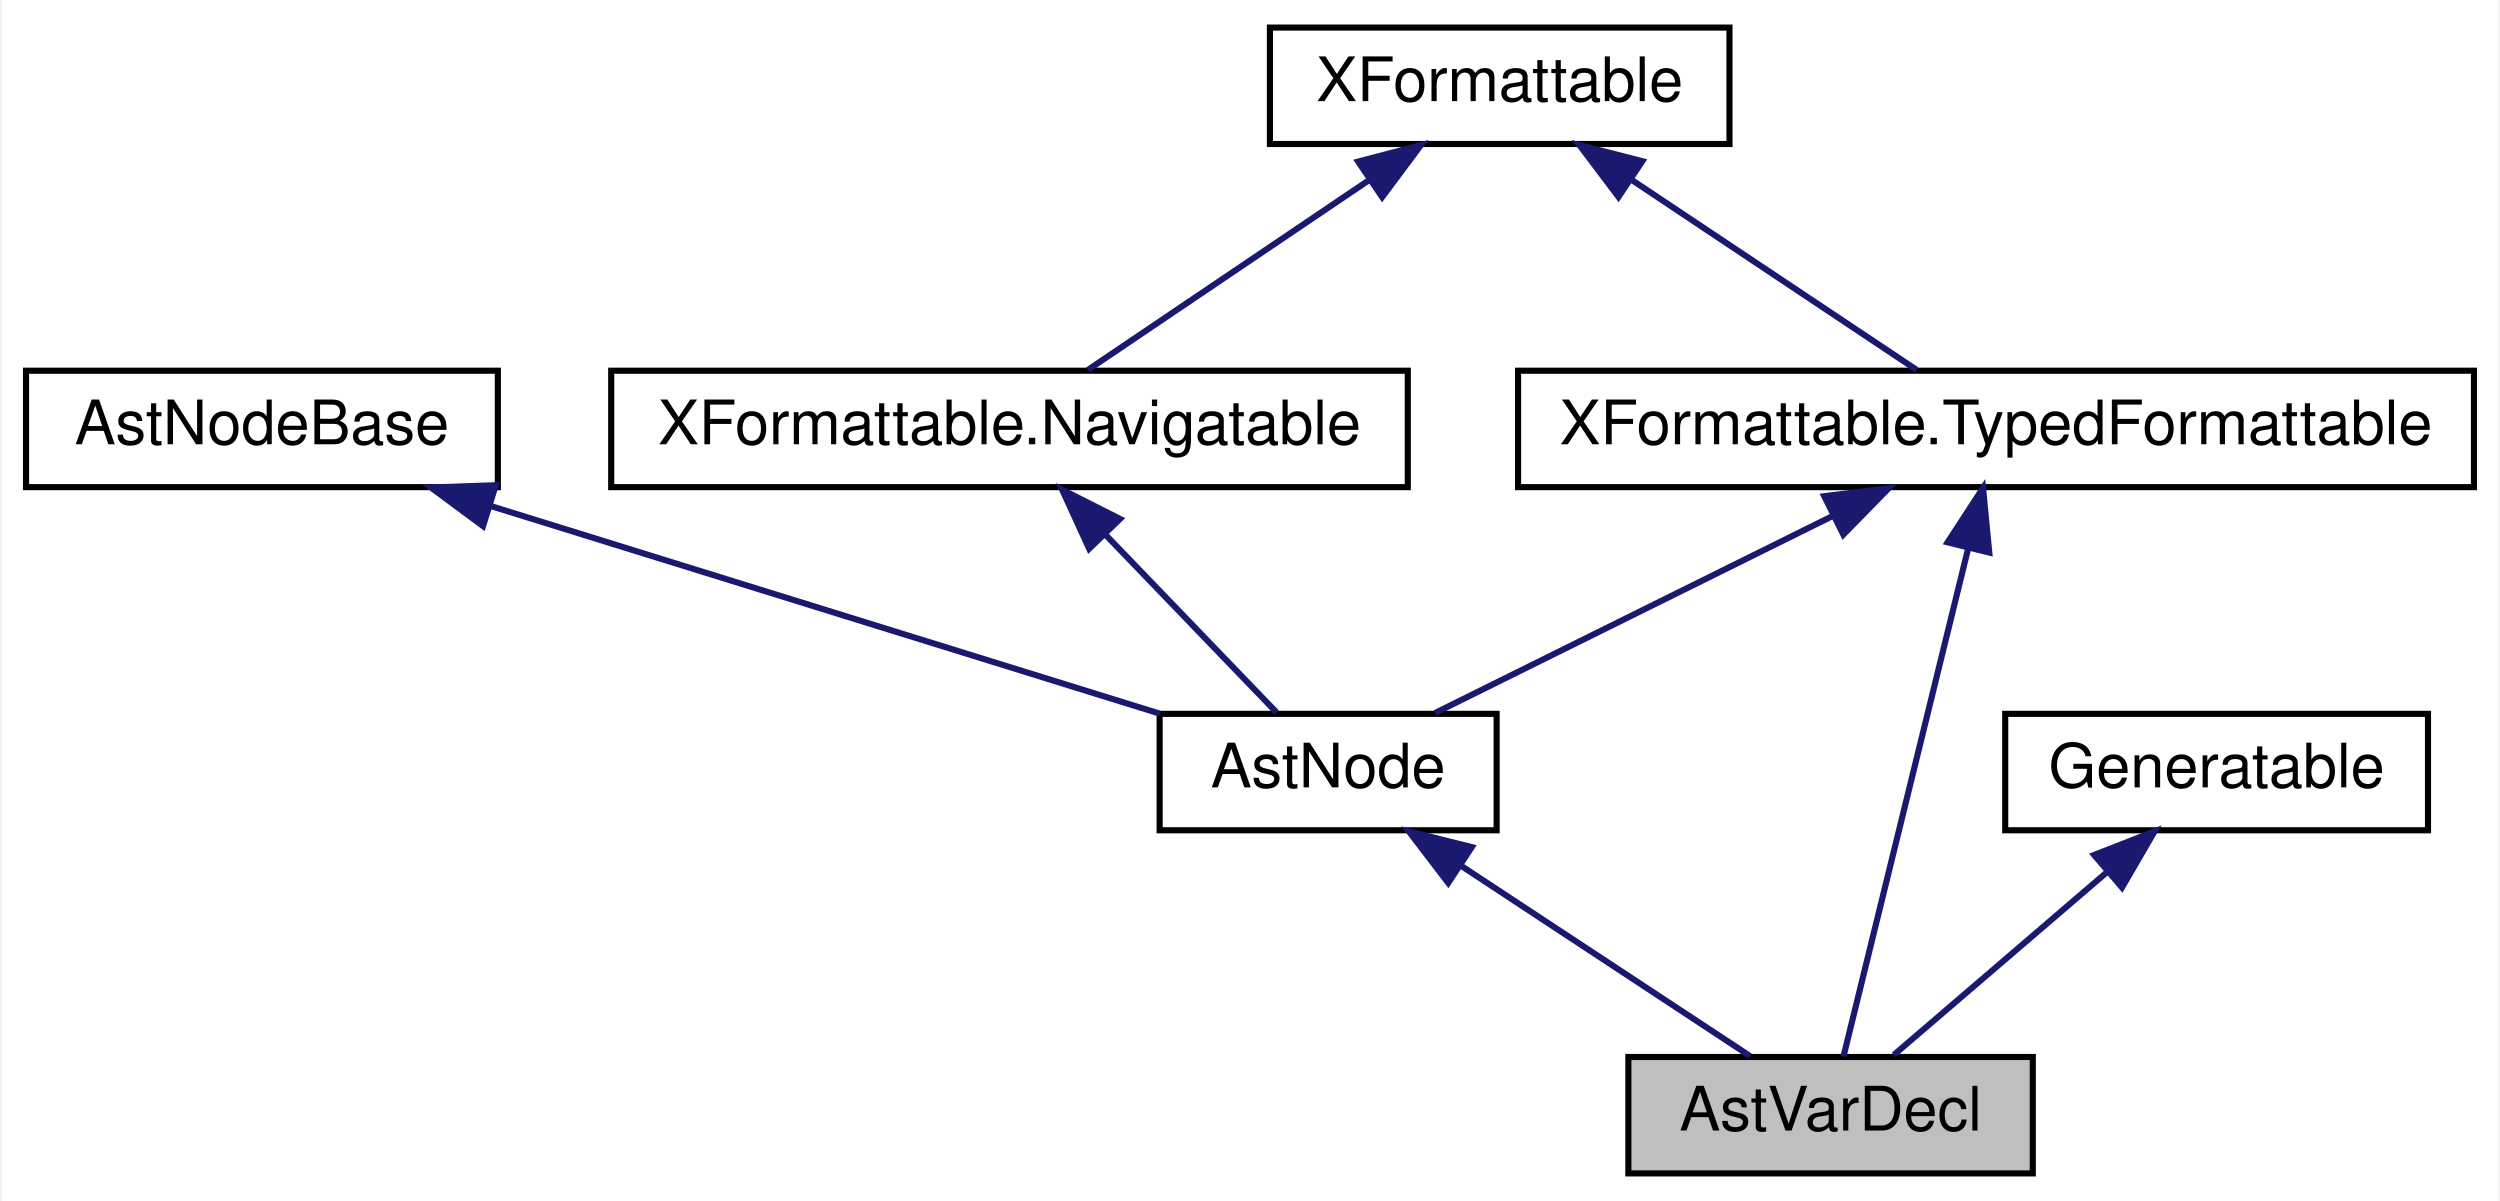
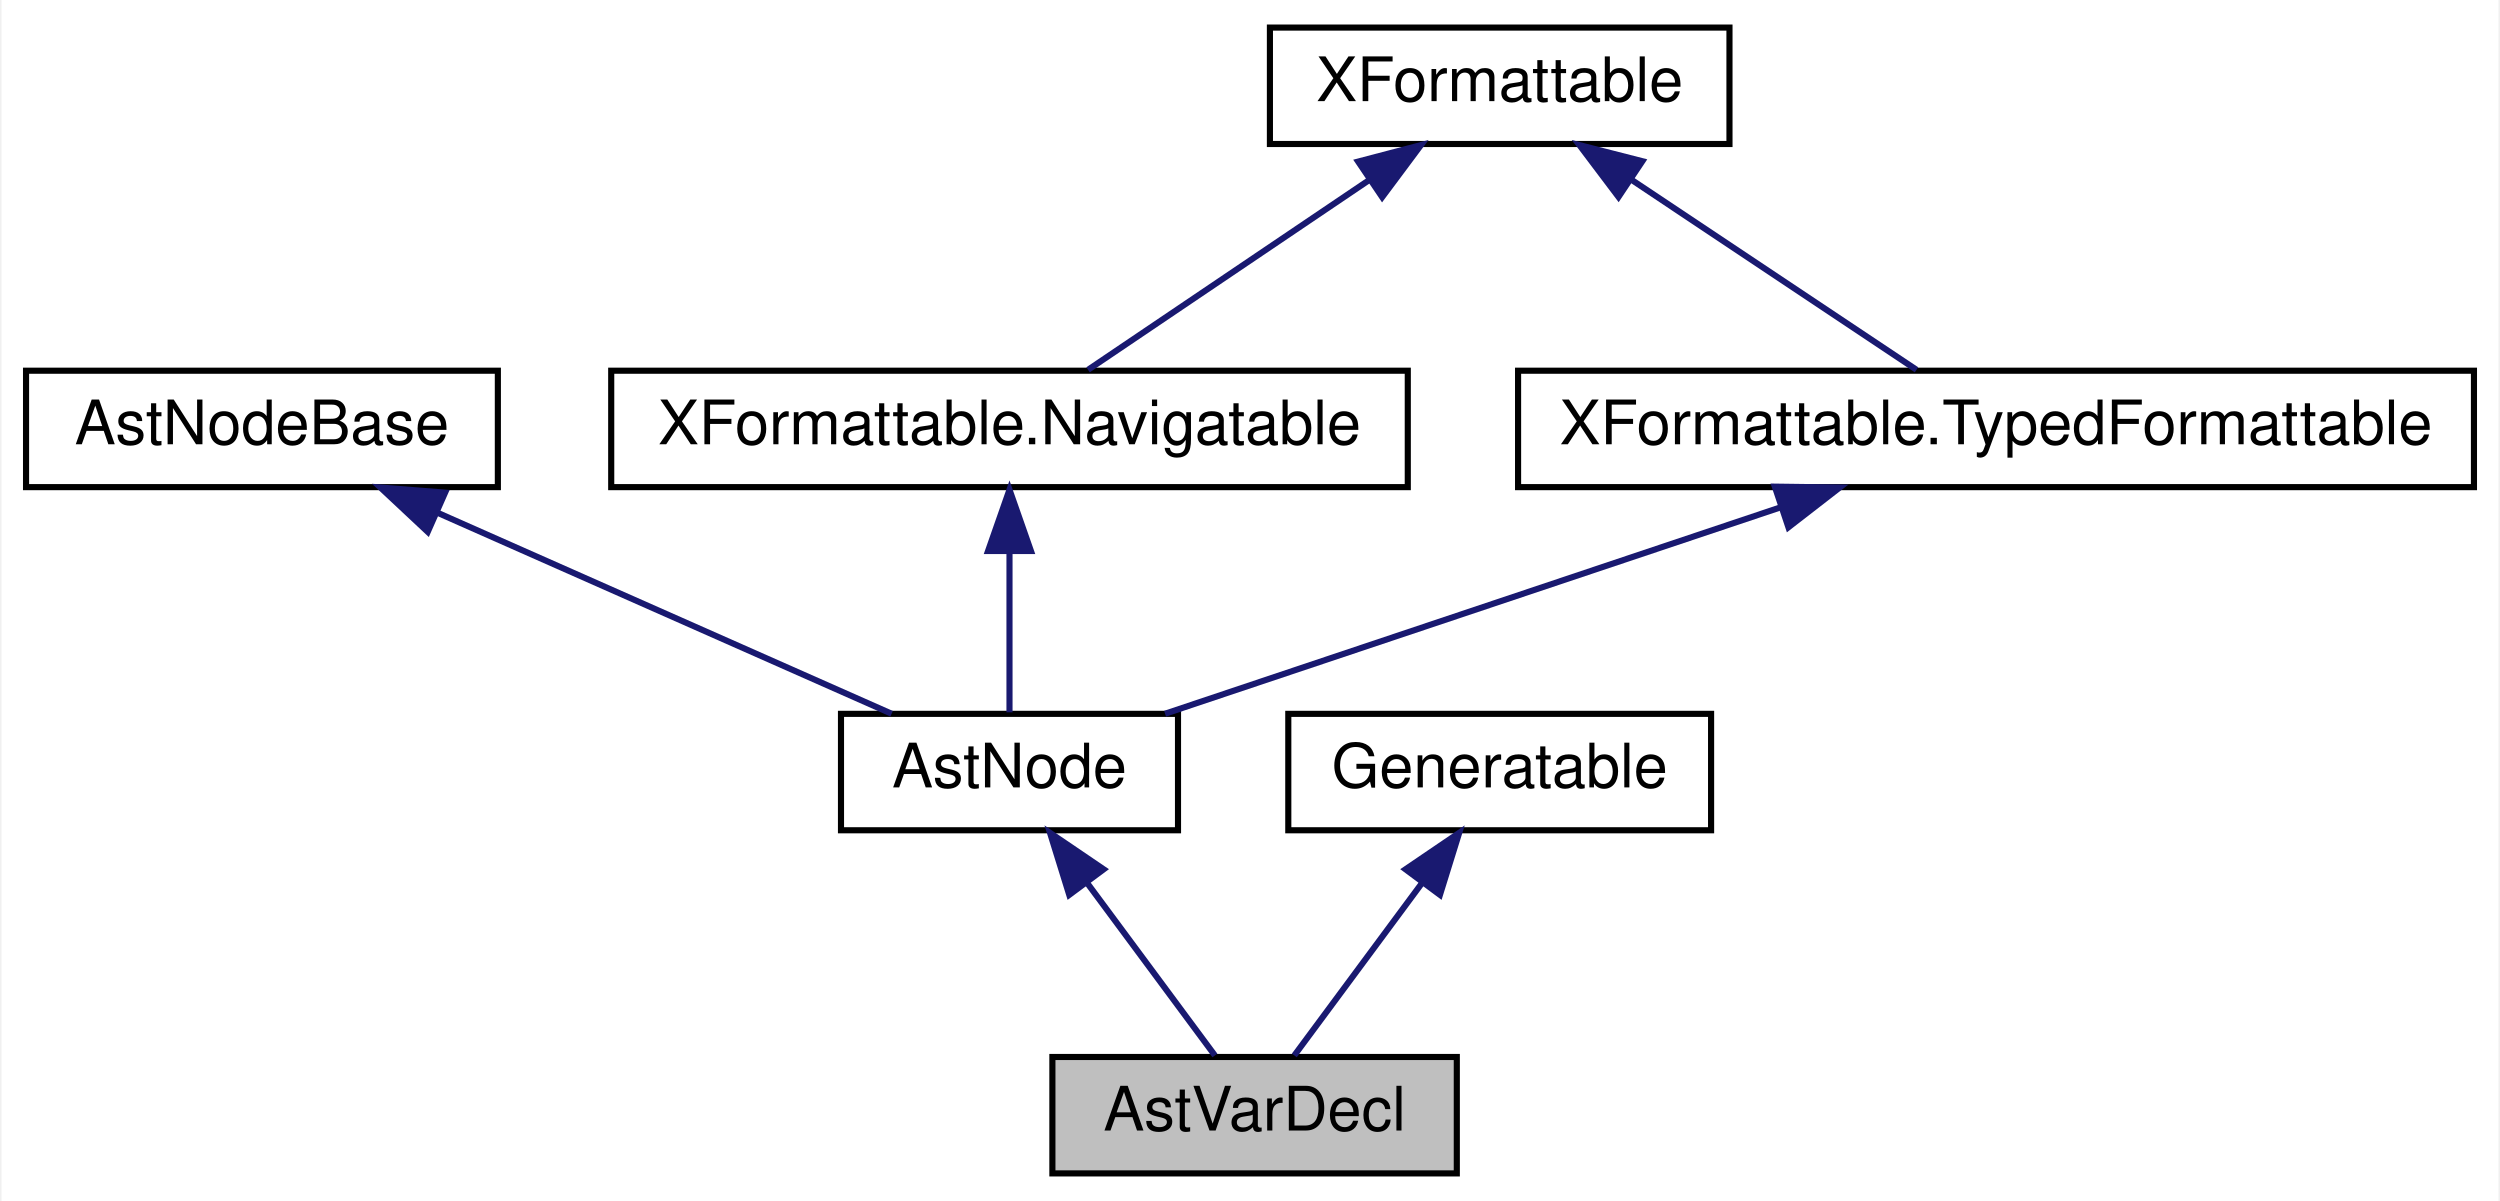
<svg xmlns="http://www.w3.org/2000/svg" xmlns:xlink="http://www.w3.org/1999/xlink" width="408pt" height="196pt" viewBox="0.00 0.00 407.50 196.00">
  <g id="graph0" class="graph" transform="scale(1 1) rotate(0) translate(4 192)">
    <polygon fill="white" stroke="transparent" points="-4,4 -4,-192 403.5,-192 403.5,4 -4,4" />
    <g id="node1" class="node">
      <g id="a_node1">
        <a xlink:title="値の読み出しオブジェクト．">
-           <polygon fill="#bfbfbf" stroke="black" points="261.5,-0.5 261.5,-19.5 327.5,-19.5 327.5,-0.5 261.5,-0.5" />
-           <text text-anchor="middle" x="294.5" y="-7.5" font-family="Helvetica,sans-Serif" font-size="10.00">AstVarDecl</text>
+           <polygon fill="#bfbfbf" stroke="black" points="167.5,-0.5 167.5,-19.5 233.5,-19.5 233.5,-0.5 167.5,-0.5" />
+           <text text-anchor="middle" x="200.5" y="-7.5" font-family="Helvetica,sans-Serif" font-size="10.00">AstVarDecl</text>
        </a>
      </g>
    </g>
    <g id="node2" class="node">
      <g id="a_node2">
        <a xlink:href="classast_1_1_ast_node.html" target="_top" xlink:title="タグなしの順アクセスの子供をもてる抽象構文木のノードのクラス。">
-           <polygon fill="white" stroke="black" points="185,-56.5 185,-75.5 240,-75.5 240,-56.5 185,-56.5" />
-           <text text-anchor="middle" x="212.5" y="-63.5" font-family="Helvetica,sans-Serif" font-size="10.00">AstNode</text>
+           <polygon fill="white" stroke="black" points="133,-56.5 133,-75.5 188,-75.5 188,-56.5 133,-56.5" />
+           <text text-anchor="middle" x="160.5" y="-63.5" font-family="Helvetica,sans-Serif" font-size="10.00">AstNode</text>
        </a>
      </g>
    </g>
    <g id="edge1" class="edge">
-       <path fill="none" stroke="midnightblue" d="M234.33,-50.62C249.31,-40.76 268.7,-27.99 281.36,-19.65" />
-       <polygon fill="midnightblue" stroke="midnightblue" points="232.1,-47.9 225.67,-56.32 235.95,-53.75 232.1,-47.9" />
+       <path fill="none" stroke="midnightblue" d="M173.2,-47.86C180.13,-38.5 188.41,-27.33 194.02,-19.75" />
+       <polygon fill="midnightblue" stroke="midnightblue" points="170.25,-45.96 167.11,-56.08 175.87,-50.13 170.25,-45.96" />
    </g>
    <g id="node3" class="node">
      <g id="a_node3">
        <a xlink:href="classast_1_1_ast_node_base.html" target="_top" xlink:title=" ">
          <polygon fill="white" stroke="black" points="0,-112.5 0,-131.5 77,-131.5 77,-112.5 0,-112.5" />
          <text text-anchor="middle" x="38.5" y="-119.5" font-family="Helvetica,sans-Serif" font-size="10.00">AstNodeBase</text>
        </a>
      </g>
    </g>
    <g id="edge2" class="edge">
-       <path fill="none" stroke="midnightblue" d="M75.76,-109.44C108.57,-99.26 155.58,-84.66 185.06,-75.52" />
-       <polygon fill="midnightblue" stroke="midnightblue" points="74.58,-106.14 66.07,-112.44 76.66,-112.82 74.58,-106.14" />
+       <path fill="none" stroke="midnightblue" d="M67.04,-108.37C89.89,-98.26 121.31,-84.35 141.26,-75.52" />
+       <polygon fill="midnightblue" stroke="midnightblue" points="65.56,-105.2 57.83,-112.44 68.39,-111.6 65.56,-105.2" />
    </g>
    <g id="node4" class="node">
      <g id="a_node4">
        <a xlink:href="interfaceformat_1_1_x_formattable_1_1_navigatable.html" target="_top" xlink:title="木構造の分岐ノードとして清書可能なオブジェクトのクラス">
          <polygon fill="white" stroke="black" points="95.5,-112.5 95.5,-131.5 225.5,-131.5 225.5,-112.5 95.5,-112.5" />
          <text text-anchor="middle" x="160.5" y="-119.5" font-family="Helvetica,sans-Serif" font-size="10.00">XFormattable.Navigatable</text>
        </a>
      </g>
    </g>
    <g id="edge3" class="edge">
-       <path fill="none" stroke="midnightblue" d="M176.18,-104.72C185.34,-95.2 196.55,-83.56 204.07,-75.75" />
-       <polygon fill="midnightblue" stroke="midnightblue" points="173.5,-102.45 169.09,-112.08 178.54,-107.31 173.5,-102.45" />
+       <path fill="none" stroke="midnightblue" d="M160.5,-101.8C160.5,-92.91 160.5,-82.78 160.5,-75.75" />
+       <polygon fill="midnightblue" stroke="midnightblue" points="157,-102.08 160.5,-112.08 164,-102.08 157,-102.08" />
    </g>
    <g id="node5" class="node">
      <g id="a_node5">
        <a xlink:href="interfaceformat_1_1_x_formattable.html" target="_top" xlink:title="入れ子フォーマット出力可能なオブジェクトのインタフェース。">
          <polygon fill="white" stroke="black" points="203,-168.5 203,-187.5 278,-187.5 278,-168.5 203,-168.5" />
          <text text-anchor="middle" x="240.5" y="-175.5" font-family="Helvetica,sans-Serif" font-size="10.00">XFormattable</text>
        </a>
      </g>
    </g>
    <g id="edge4" class="edge">
      <path fill="none" stroke="midnightblue" d="M219.2,-162.62C204.58,-152.76 185.67,-139.99 173.32,-131.65" />
      <polygon fill="midnightblue" stroke="midnightblue" points="217.4,-165.63 227.65,-168.32 221.32,-159.83 217.4,-165.63" />
    </g>
    <g id="node6" class="node">
      <g id="a_node6">
        <a xlink:href="interfaceformat_1_1_x_formattable_1_1_typed_formattable.html" target="_top" xlink:title="ノードの型情報をもつ書式出力可能なオブジェクトのインタフェース．">
          <polygon fill="white" stroke="black" points="243.5,-112.5 243.5,-131.5 399.5,-131.5 399.5,-112.5 243.5,-112.5" />
          <text text-anchor="middle" x="321.5" y="-119.5" font-family="Helvetica,sans-Serif" font-size="10.00">XFormattable.TypedFormattable</text>
        </a>
      </g>
    </g>
    <g id="edge6" class="edge">
      <path fill="none" stroke="midnightblue" d="M262.07,-162.62C276.86,-152.76 296.01,-139.99 308.52,-131.65" />
      <polygon fill="midnightblue" stroke="midnightblue" points="259.89,-159.86 253.51,-168.32 263.78,-165.69 259.89,-159.86" />
    </g>
-     <g id="edge7" class="edge">
-       <path fill="none" stroke="midnightblue" d="M316.92,-102.35C311.01,-78.25 300.96,-37.31 296.61,-19.59" />
-       <polygon fill="midnightblue" stroke="midnightblue" points="313.6,-103.49 319.38,-112.37 320.4,-101.82 313.6,-103.49" />
-     </g>
    <g id="edge5" class="edge">
-       <path fill="none" stroke="midnightblue" d="M294.98,-107.86C274.77,-97.85 247.51,-84.35 229.97,-75.65" />
-       <polygon fill="midnightblue" stroke="midnightblue" points="293.47,-111.02 303.99,-112.32 296.58,-104.75 293.47,-111.02" />
+       <path fill="none" stroke="midnightblue" d="M286.24,-109.17C255.92,-99 212.93,-84.59 185.89,-75.52" />
+       <polygon fill="midnightblue" stroke="midnightblue" points="285.4,-112.58 295.99,-112.44 287.62,-105.95 285.4,-112.58" />
    </g>
    <g id="node7" class="node">
      <g id="a_node7">
        <a xlink:href="interfacecmd_1_1_generatable.html" target="_top" xlink:title="変換してコードを生成できるノードのインタフェース.">
-           <polygon fill="white" stroke="black" points="323,-56.5 323,-75.5 392,-75.5 392,-56.5 323,-56.5" />
-           <text text-anchor="middle" x="357.5" y="-63.5" font-family="Helvetica,sans-Serif" font-size="10.00">Generatable</text>
+           <polygon fill="white" stroke="black" points="206,-56.5 206,-75.5 275,-75.5 275,-56.5 206,-56.5" />
+           <text text-anchor="middle" x="240.5" y="-63.5" font-family="Helvetica,sans-Serif" font-size="10.00">Generatable</text>
        </a>
      </g>
    </g>
-     <g id="edge8" class="edge">
-       <path fill="none" stroke="midnightblue" d="M339.46,-49.54C328.23,-39.91 314.18,-27.87 304.81,-19.83" />
-       <polygon fill="midnightblue" stroke="midnightblue" points="337.51,-52.47 347.38,-56.32 342.06,-47.16 337.51,-52.47" />
+     <g id="edge7" class="edge">
+       <path fill="none" stroke="midnightblue" d="M227.8,-47.86C220.87,-38.5 212.59,-27.33 206.98,-19.75" />
+       <polygon fill="midnightblue" stroke="midnightblue" points="225.13,-50.13 233.89,-56.08 230.75,-45.96 225.13,-50.13" />
    </g>
  </g>
</svg>
